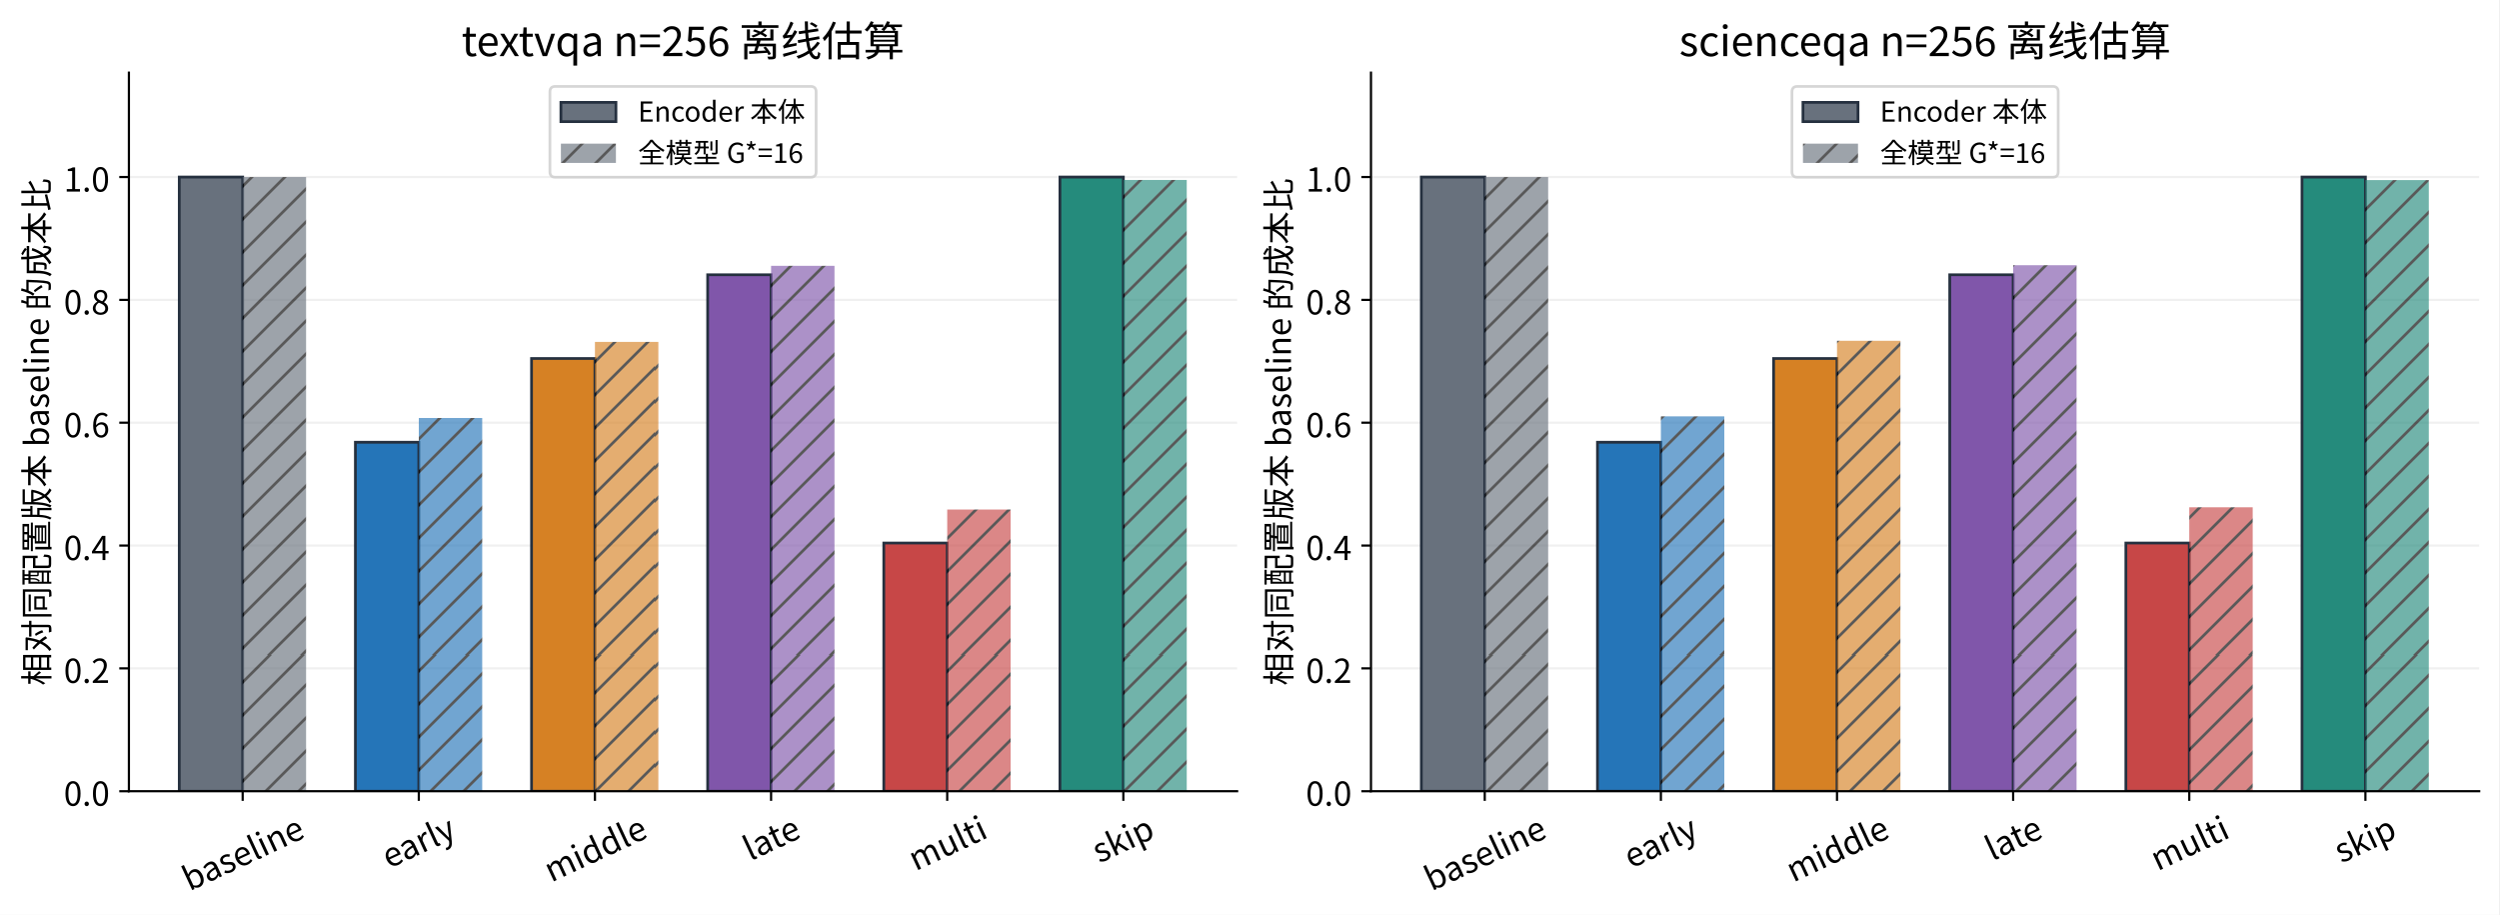
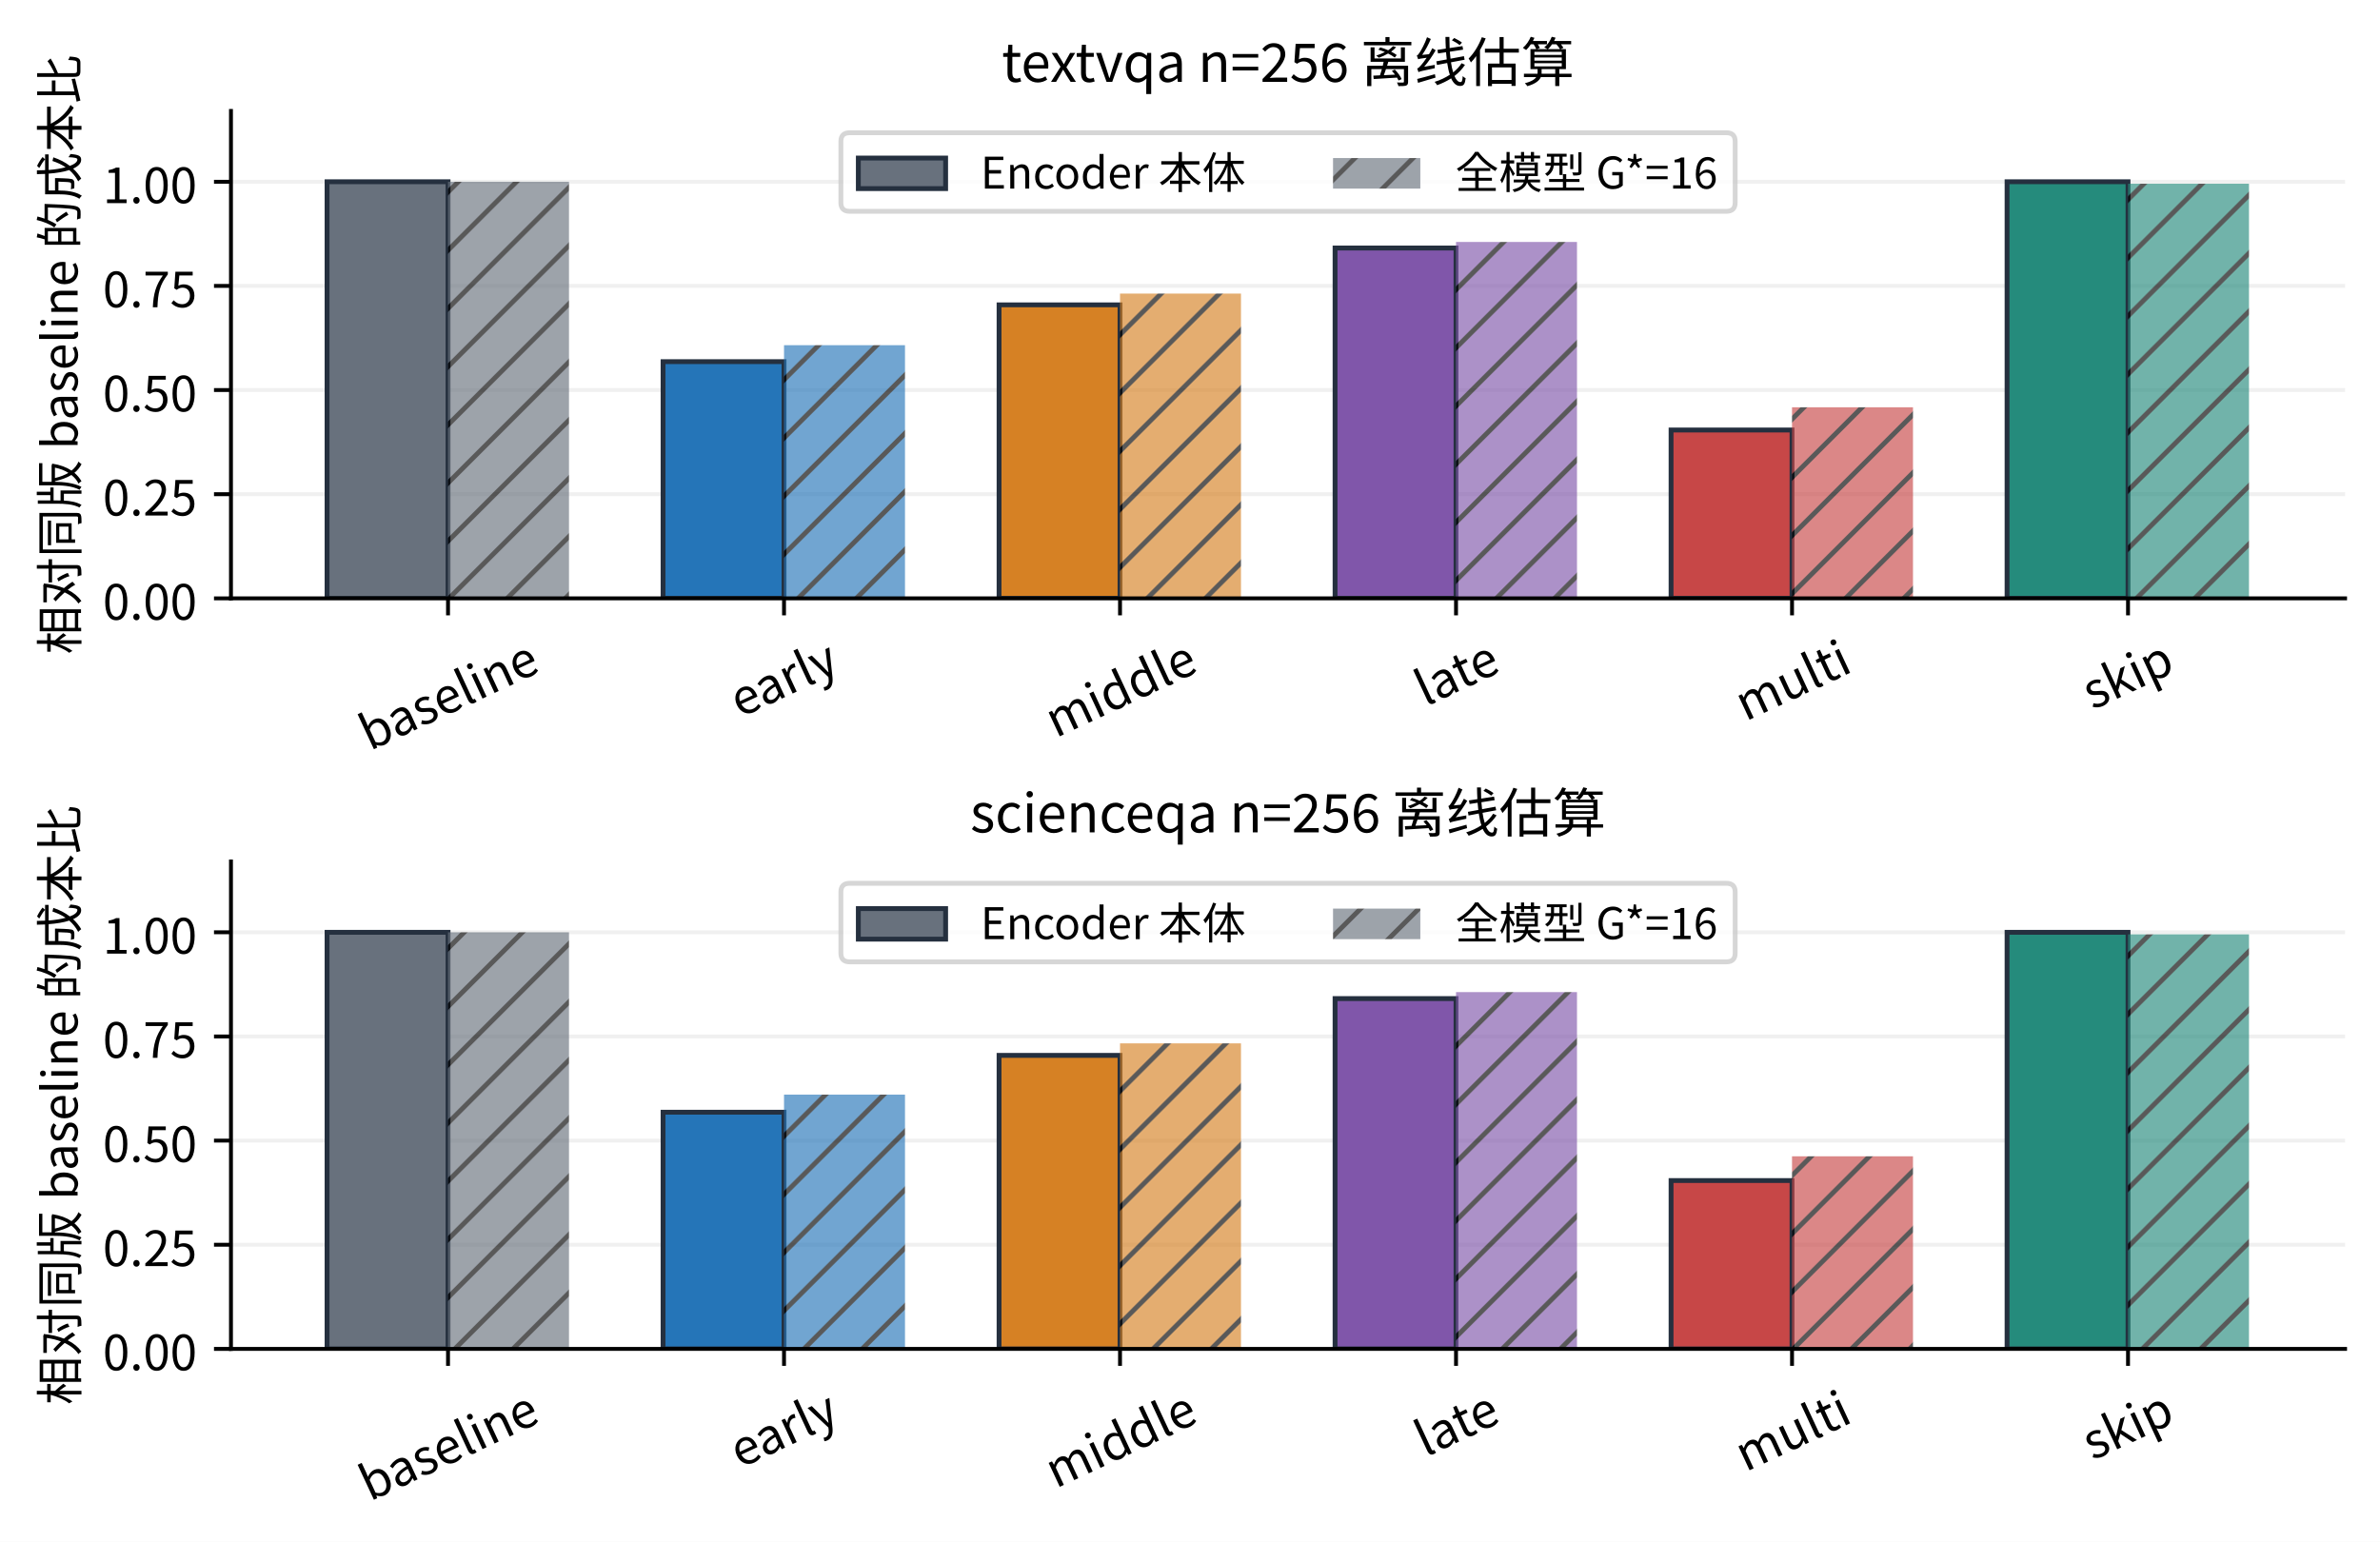
- <svg xmlns="http://www.w3.org/2000/svg" xmlns:xlink="http://www.w3.org/1999/xlink" width="908.4pt" height="332.4pt" viewBox="0 0 908.4 332.4" version="1.1">
+ <svg xmlns="http://www.w3.org/2000/svg" xmlns:xlink="http://www.w3.org/1999/xlink" width="490.8pt" height="318pt" viewBox="0 0 490.8 318" version="1.1">
  <defs>
    <style type="text/css">*{stroke-linejoin: round; stroke-linecap: butt}</style>
  </defs>
  <g id="figure_1">
    <g id="patch_1">
-       <path d="M 0 332.4  L 908.4 332.4  L 908.4 0  L 0 0  z " style="fill: #ffffff" />
+       <path d="M 0 318  L 490.8 318  L 490.8 0  L 0 0  z " style="fill: #ffffff" />
    </g>
    <g id="axes_1">
      <g id="patch_2">
-         <path d="M 46.856 287.494  L 449.7 287.494  L 449.7 26.4  L 46.856 26.4  z " style="fill: #ffffff" />
+         <path d="M 47.63 123.411  L 483.6 123.411  L 483.6 22.88  L 47.63 22.88  z " style="fill: #ffffff" />
      </g>
      <g id="matplotlib.axis_1">
        <g id="xtick_1">
          <g id="line2d_1">
            <defs>
-               <path id="mcbe56b74c3" d="M 0 0  L 0 3.5  " style="stroke: #000000; stroke-width: 0.8" />
+               <path id="m4fd016385a" d="M 0 0  L 0 3.5  " style="stroke: #000000; stroke-width: 0.8" />
            </defs>
            <g>
-               <use xlink:href="#mcbe56b74c3" x="88.216" y="287.494" style="stroke: #000000; stroke-width: 0.8" />
+               <use xlink:href="#m4fd016385a" x="92.391" y="123.411" style="stroke: #000000; stroke-width: 0.8" />
            </g>
          </g>
          <g id="text_1">
-             <text style="font-size: 12px; font-family: 'Noto Sans CJK JP'" transform="translate(68.87996 323.8944) rotate(-25)">baseline</text>
+             <text style="font-size: 10px; font-family: 'Noto Sans CJK JP'" transform="translate(76.27766 154.912) rotate(-25)">baseline</text>
          </g>
        </g>
        <g id="xtick_2">
          <g id="line2d_2">
            <g>
-               <use xlink:href="#mcbe56b74c3" x="152.24" y="287.494" style="stroke: #000000; stroke-width: 0.8" />
+               <use xlink:href="#m4fd016385a" x="161.68" y="123.411" style="stroke: #000000; stroke-width: 0.8" />
            </g>
          </g>
          <g id="text_2">
-             <text style="font-size: 12px; font-family: 'Noto Sans CJK JP'" transform="translate(141.4036 315.6985) rotate(-25)">early</text>
+             <text style="font-size: 10px; font-family: 'Noto Sans CJK JP'" transform="translate(152.6496 148.082) rotate(-25)">early</text>
          </g>
        </g>
        <g id="xtick_3">
          <g id="line2d_3">
            <g>
-               <use xlink:href="#mcbe56b74c3" x="216.265" y="287.494" style="stroke: #000000; stroke-width: 0.8" />
+               <use xlink:href="#m4fd016385a" x="230.97" y="123.411" style="stroke: #000000; stroke-width: 0.8" />
            </g>
          </g>
          <g id="text_3">
-             <text style="font-size: 12px; font-family: 'Noto Sans CJK JP'" transform="translate(200.3614 320.6939) rotate(-25)">middle</text>
+             <text style="font-size: 10px; font-family: 'Noto Sans CJK JP'" transform="translate(217.7166 152.2448) rotate(-25)">middle</text>
          </g>
        </g>
        <g id="xtick_4">
          <g id="line2d_4">
            <g>
-               <use xlink:href="#mcbe56b74c3" x="280.29" y="287.494" style="stroke: #000000; stroke-width: 0.8" />
+               <use xlink:href="#m4fd016385a" x="300.259" y="123.411" style="stroke: #000000; stroke-width: 0.8" />
            </g>
          </g>
          <g id="text_4">
-             <text style="font-size: 12px; font-family: 'Noto Sans CJK JP'" transform="translate(272.7112 312.9299) rotate(-25)">late</text>
+             <text style="font-size: 10px; font-family: 'Noto Sans CJK JP'" transform="translate(293.9436 145.7748) rotate(-25)">late</text>
          </g>
        </g>
        <g id="xtick_5">
          <g id="line2d_5">
            <g>
-               <use xlink:href="#mcbe56b74c3" x="344.315" y="287.494" style="stroke: #000000; stroke-width: 0.8" />
+               <use xlink:href="#m4fd016385a" x="369.549" y="123.411" style="stroke: #000000; stroke-width: 0.8" />
            </g>
          </g>
          <g id="text_5">
-             <text style="font-size: 12px; font-family: 'Noto Sans CJK JP'" transform="translate(332.8157 316.586) rotate(-25)">multi</text>
+             <text style="font-size: 10px; font-family: 'Noto Sans CJK JP'" transform="translate(359.9662 148.8216) rotate(-25)">multi</text>
          </g>
        </g>
        <g id="xtick_6">
          <g id="line2d_6">
            <g>
-               <use xlink:href="#mcbe56b74c3" x="408.34" y="287.494" style="stroke: #000000; stroke-width: 0.8" />
+               <use xlink:href="#m4fd016385a" x="438.838" y="123.411" style="stroke: #000000; stroke-width: 0.8" />
            </g>
          </g>
          <g id="text_6">
-             <text style="font-size: 12px; font-family: 'Noto Sans CJK JP'" transform="translate(399.5768 313.7762) rotate(-25)">skip</text>
+             <text style="font-size: 10px; font-family: 'Noto Sans CJK JP'" transform="translate(431.5361 146.4801) rotate(-25)">skip</text>
          </g>
        </g>
      </g>
      <g id="matplotlib.axis_2">
        <g id="ytick_1">
          <g id="line2d_7">
-             <path d="M 46.856 287.494  L 449.7 287.494  " clip-path="url(#p049a9c2c4f)" style="fill: none; stroke: #b0b0b0; stroke-opacity: 0.18; stroke-width: 0.8; stroke-linecap: square" />
+             <path d="M 47.63 123.411  L 483.6 123.411  " clip-path="url(#pf7d5ea0caf)" style="fill: none; stroke: #b0b0b0; stroke-opacity: 0.18; stroke-width: 0.8; stroke-linecap: square" />
          </g>
          <g id="line2d_8">
            <defs>
-               <path id="m6cfd5b6982" d="M 0 0  L -3.5 0  " style="stroke: #000000; stroke-width: 0.8" />
+               <path id="m1b8fb303f1" d="M 0 0  L -3.5 0  " style="stroke: #000000; stroke-width: 0.8" />
            </defs>
            <g>
-               <use xlink:href="#m6cfd5b6982" x="46.856" y="287.494" style="stroke: #000000; stroke-width: 0.8" />
+               <use xlink:href="#m1b8fb303f1" x="47.63" y="123.411" style="stroke: #000000; stroke-width: 0.8" />
            </g>
          </g>
          <g id="text_7">
-             <text style="font-size: 12px; font-family: 'Noto Sans CJK JP'; text-anchor: end" x="39.856" y="292.774" transform="rotate(-0 39.85563 292.7738)">0.0</text>
+             <text style="font-size: 10px; font-family: 'Noto Sans CJK JP'; text-anchor: end" x="40.63" y="127.811" transform="rotate(-0 40.62969 127.8114)">0.00</text>
          </g>
        </g>
        <g id="ytick_2">
          <g id="line2d_9">
-             <path d="M 46.856 242.862  L 449.7 242.862  " clip-path="url(#p049a9c2c4f)" style="fill: none; stroke: #b0b0b0; stroke-opacity: 0.18; stroke-width: 0.8; stroke-linecap: square" />
+             <path d="M 47.63 101.93  L 483.6 101.93  " clip-path="url(#pf7d5ea0caf)" style="fill: none; stroke: #b0b0b0; stroke-opacity: 0.18; stroke-width: 0.8; stroke-linecap: square" />
          </g>
          <g id="line2d_10">
            <g>
-               <use xlink:href="#m6cfd5b6982" x="46.856" y="242.862" style="stroke: #000000; stroke-width: 0.8" />
+               <use xlink:href="#m1b8fb303f1" x="47.63" y="101.93" style="stroke: #000000; stroke-width: 0.8" />
            </g>
          </g>
          <g id="text_8">
-             <text style="font-size: 12px; font-family: 'Noto Sans CJK JP'; text-anchor: end" x="39.856" y="248.142" transform="rotate(-0 39.85563 248.1424)">0.2</text>
+             <text style="font-size: 10px; font-family: 'Noto Sans CJK JP'; text-anchor: end" x="40.63" y="106.33" transform="rotate(-0 40.62969 106.3303)">0.25</text>
          </g>
        </g>
        <g id="ytick_3">
          <g id="line2d_11">
-             <path d="M 46.856 198.231  L 449.7 198.231  " clip-path="url(#p049a9c2c4f)" style="fill: none; stroke: #b0b0b0; stroke-opacity: 0.18; stroke-width: 0.8; stroke-linecap: square" />
+             <path d="M 47.63 80.449  L 483.6 80.449  " clip-path="url(#pf7d5ea0caf)" style="fill: none; stroke: #b0b0b0; stroke-opacity: 0.18; stroke-width: 0.8; stroke-linecap: square" />
          </g>
          <g id="line2d_12">
            <g>
-               <use xlink:href="#m6cfd5b6982" x="46.856" y="198.231" style="stroke: #000000; stroke-width: 0.8" />
+               <use xlink:href="#m1b8fb303f1" x="47.63" y="80.449" style="stroke: #000000; stroke-width: 0.8" />
            </g>
          </g>
          <g id="text_9">
-             <text style="font-size: 12px; font-family: 'Noto Sans CJK JP'; text-anchor: end" x="39.856" y="203.511" transform="rotate(-0 39.85563 203.511)">0.4</text>
+             <text style="font-size: 10px; font-family: 'Noto Sans CJK JP'; text-anchor: end" x="40.63" y="84.849" transform="rotate(-0 40.62969 84.84927)">0.50</text>
          </g>
        </g>
        <g id="ytick_4">
          <g id="line2d_13">
-             <path d="M 46.856 153.6  L 449.7 153.6  " clip-path="url(#p049a9c2c4f)" style="fill: none; stroke: #b0b0b0; stroke-opacity: 0.18; stroke-width: 0.8; stroke-linecap: square" />
+             <path d="M 47.63 58.968  L 483.6 58.968  " clip-path="url(#pf7d5ea0caf)" style="fill: none; stroke: #b0b0b0; stroke-opacity: 0.18; stroke-width: 0.8; stroke-linecap: square" />
          </g>
          <g id="line2d_14">
            <g>
-               <use xlink:href="#m6cfd5b6982" x="46.856" y="153.6" style="stroke: #000000; stroke-width: 0.8" />
+               <use xlink:href="#m1b8fb303f1" x="47.63" y="58.968" style="stroke: #000000; stroke-width: 0.8" />
            </g>
          </g>
          <g id="text_10">
-             <text style="font-size: 12px; font-family: 'Noto Sans CJK JP'; text-anchor: end" x="39.856" y="158.88" transform="rotate(-0 39.85563 158.8795)">0.6</text>
+             <text style="font-size: 10px; font-family: 'Noto Sans CJK JP'; text-anchor: end" x="40.63" y="63.368" transform="rotate(-0 40.62969 63.3682)">0.75</text>
          </g>
        </g>
        <g id="ytick_5">
          <g id="line2d_15">
-             <path d="M 46.856 108.968  L 449.7 108.968  " clip-path="url(#p049a9c2c4f)" style="fill: none; stroke: #b0b0b0; stroke-opacity: 0.18; stroke-width: 0.8; stroke-linecap: square" />
+             <path d="M 47.63 37.487  L 483.6 37.487  " clip-path="url(#pf7d5ea0caf)" style="fill: none; stroke: #b0b0b0; stroke-opacity: 0.18; stroke-width: 0.8; stroke-linecap: square" />
          </g>
          <g id="line2d_16">
            <g>
-               <use xlink:href="#m6cfd5b6982" x="46.856" y="108.968" style="stroke: #000000; stroke-width: 0.8" />
+               <use xlink:href="#m1b8fb303f1" x="47.63" y="37.487" style="stroke: #000000; stroke-width: 0.8" />
            </g>
          </g>
          <g id="text_11">
-             <text style="font-size: 12px; font-family: 'Noto Sans CJK JP'; text-anchor: end" x="39.856" y="114.248" transform="rotate(-0 39.85563 114.2481)">0.8</text>
-           </g>
-         </g>
-         <g id="ytick_6">
-           <g id="line2d_17">
-             <path d="M 46.856 64.337  L 449.7 64.337  " clip-path="url(#p049a9c2c4f)" style="fill: none; stroke: #b0b0b0; stroke-opacity: 0.18; stroke-width: 0.8; stroke-linecap: square" />
-           </g>
-           <g id="line2d_18">
-             <g>
-               <use xlink:href="#m6cfd5b6982" x="46.856" y="64.337" style="stroke: #000000; stroke-width: 0.8" />
-             </g>
-           </g>
-           <g id="text_12">
-             <text style="font-size: 12px; font-family: 'Noto Sans CJK JP'; text-anchor: end" x="39.856" y="69.617" transform="rotate(-0 39.85563 69.6167)">1.0</text>
-           </g>
-         </g>
-         <g id="text_13">
-           <text style="font-size: 12px; font-family: 'Noto Sans CJK JP'; text-anchor: middle" x="17.76" y="156.947" transform="rotate(-90 17.76 156.9469)">相对同配置版本 baseline 的成本比</text>
+             <text style="font-size: 10px; font-family: 'Noto Sans CJK JP'; text-anchor: end" x="40.63" y="41.887" transform="rotate(-0 40.62969 41.88713)">1.00</text>
+           </g>
+         </g>
+         <g id="text_12">
+           <text style="font-size: 10px; font-family: 'Noto Sans CJK JP'; text-anchor: middle" x="16" y="73.146" transform="rotate(-90 16 73.1457)">相对同版 baseline 的成本比</text>
        </g>
      </g>
      <g id="patch_3">
-         <path d="M 65.167 287.494  L 88.216 287.494  L 88.216 64.337  L 65.167 64.337  z " clip-path="url(#p049a9c2c4f)" style="fill: #68717d; stroke: #25303f; stroke-linejoin: miter" />
+         <path d="M 67.446 123.411  L 92.391 123.411  L 92.391 37.487  L 67.446 37.487  z " clip-path="url(#pf7d5ea0caf)" style="fill: #68717d; stroke: #25303f; stroke-linejoin: miter" />
      </g>
      <g id="patch_4">
-         <path d="M 129.192 287.494  L 152.24 287.494  L 152.24 160.7  L 129.192 160.7  z " clip-path="url(#p049a9c2c4f)" style="fill: #2575b8; stroke: #25303f; stroke-linejoin: miter" />
+         <path d="M 136.736 123.411  L 161.68 123.411  L 161.68 74.591  L 136.736 74.591  z " clip-path="url(#pf7d5ea0caf)" style="fill: #2575b8; stroke: #25303f; stroke-linejoin: miter" />
      </g>
      <g id="patch_5">
-         <path d="M 193.216 287.494  L 216.265 287.494  L 216.265 130.269  L 193.216 130.269  z " clip-path="url(#p049a9c2c4f)" style="fill: #d68124; stroke: #25303f; stroke-linejoin: miter" />
+         <path d="M 206.026 123.411  L 230.97 123.411  L 230.97 62.874  L 206.026 62.874  z " clip-path="url(#pf7d5ea0caf)" style="fill: #d68124; stroke: #25303f; stroke-linejoin: miter" />
      </g>
      <g id="patch_6">
-         <path d="M 257.241 287.494  L 280.29 287.494  L 280.29 99.839  L 257.241 99.839  z " clip-path="url(#p049a9c2c4f)" style="fill: #8056aa; stroke: #25303f; stroke-linejoin: miter" />
+         <path d="M 275.315 123.411  L 300.259 123.411  L 300.259 51.157  L 275.315 51.157  z " clip-path="url(#pf7d5ea0caf)" style="fill: #8056aa; stroke: #25303f; stroke-linejoin: miter" />
      </g>
      <g id="patch_7">
-         <path d="M 321.266 287.494  L 344.315 287.494  L 344.315 197.312  L 321.266 197.312  z " clip-path="url(#p049a9c2c4f)" style="fill: #c74747; stroke: #25303f; stroke-linejoin: miter" />
+         <path d="M 344.605 123.411  L 369.549 123.411  L 369.549 88.688  L 344.605 88.688  z " clip-path="url(#pf7d5ea0caf)" style="fill: #c74747; stroke: #25303f; stroke-linejoin: miter" />
      </g>
      <g id="patch_8">
-         <path d="M 385.291 287.494  L 408.34 287.494  L 408.34 64.337  L 385.291 64.337  z " clip-path="url(#p049a9c2c4f)" style="fill: #258b7c; stroke: #25303f; stroke-linejoin: miter" />
+         <path d="M 413.894 123.411  L 438.838 123.411  L 438.838 37.487  L 413.894 37.487  z " clip-path="url(#pf7d5ea0caf)" style="fill: #258b7c; stroke: #25303f; stroke-linejoin: miter" />
      </g>
      <g id="patch_9">
-         <path d="M 88.216 287.494  L 111.265 287.494  L 111.265 64.337  L 88.216 64.337  z " clip-path="url(#p049a9c2c4f)" style="fill: url(#h33962b48fc); opacity: 0.65" />
+         <path d="M 92.391 123.411  L 117.335 123.411  L 117.335 37.487  L 92.391 37.487  z " clip-path="url(#pf7d5ea0caf)" style="fill: url(#h2c8f7810b8); opacity: 0.65" />
      </g>
      <g id="patch_10">
-         <path d="M 152.24 287.494  L 175.289 287.494  L 175.289 151.883  L 152.24 151.883  z " clip-path="url(#p049a9c2c4f)" style="fill: url(#ha9c83ffa63); opacity: 0.65" />
+         <path d="M 161.68 123.411  L 186.625 123.411  L 186.625 71.196  L 161.68 71.196  z " clip-path="url(#pf7d5ea0caf)" style="fill: url(#h2fc2c77840); opacity: 0.65" />
      </g>
      <g id="patch_11">
-         <path d="M 216.265 287.494  L 239.314 287.494  L 239.314 124.236  L 216.265 124.236  z " clip-path="url(#p049a9c2c4f)" style="fill: url(#h9599c9573f); opacity: 0.65" />
+         <path d="M 230.97 123.411  L 255.914 123.411  L 255.914 60.551  L 230.97 60.551  z " clip-path="url(#pf7d5ea0caf)" style="fill: url(#h81ca518486); opacity: 0.65" />
      </g>
      <g id="patch_12">
-         <path d="M 280.29 287.494  L 303.339 287.494  L 303.339 96.59  L 280.29 96.59  z " clip-path="url(#p049a9c2c4f)" style="fill: url(#h056ad4dbf1); opacity: 0.65" />
+         <path d="M 300.259 123.411  L 325.204 123.411  L 325.204 49.906  L 300.259 49.906  z " clip-path="url(#pf7d5ea0caf)" style="fill: url(#h5113d3217d); opacity: 0.65" />
      </g>
      <g id="patch_13">
-         <path d="M 344.315 287.494  L 367.364 287.494  L 367.364 185.144  L 344.315 185.144  z " clip-path="url(#p049a9c2c4f)" style="fill: url(#h4bf11b4f77); opacity: 0.65" />
+         <path d="M 369.549 123.411  L 394.493 123.411  L 394.493 84.003  L 369.549 84.003  z " clip-path="url(#pf7d5ea0caf)" style="fill: url(#h9a7b261ae0); opacity: 0.65" />
      </g>
      <g id="patch_14">
-         <path d="M 408.34 287.494  L 431.389 287.494  L 431.389 65.389  L 408.34 65.389  z " clip-path="url(#p049a9c2c4f)" style="fill: url(#hdeb3f11fda); opacity: 0.65" />
+         <path d="M 438.838 123.411  L 463.783 123.411  L 463.783 37.892  L 438.838 37.892  z " clip-path="url(#pf7d5ea0caf)" style="fill: url(#h89eb3629b2); opacity: 0.65" />
      </g>
      <g id="patch_15">
-         <path d="M 46.856 287.494  L 46.856 26.4  " style="fill: none; stroke: #000000; stroke-width: 0.8; stroke-linejoin: miter; stroke-linecap: square" />
+         <path d="M 47.63 123.411  L 47.63 22.88  " style="fill: none; stroke: #000000; stroke-width: 0.8; stroke-linejoin: miter; stroke-linecap: square" />
      </g>
      <g id="patch_16">
-         <path d="M 46.856 287.494  L 449.7 287.494  " style="fill: none; stroke: #000000; stroke-width: 0.8; stroke-linejoin: miter; stroke-linecap: square" />
-       </g>
-       <g id="text_14">
-         <text style="font-size: 15px; font-family: 'Noto Sans CJK JP'; text-anchor: middle" x="248.278" y="20.4" transform="rotate(-0 248.2777 20.4)">textvqa  n=256 离线估算</text>
+         <path d="M 47.63 123.411  L 483.6 123.411  " style="fill: none; stroke: #000000; stroke-width: 0.8; stroke-linejoin: miter; stroke-linecap: square" />
+       </g>
+       <g id="text_13">
+         <text style="font-size: 11px; font-family: 'Noto Sans CJK JP'; text-anchor: middle" x="265.615" y="16.88" transform="rotate(-0 265.6146 16.88)">textvqa  n=256 离线估算</text>
      </g>
      <g id="legend_1">
        <g id="patch_17">
-           <path d="M 201.893 64.4  L 294.663 64.4  Q 296.663 64.4 296.663 62.4  L 296.663 33.4  Q 296.663 31.4 294.663 31.4  L 201.893 31.4  Q 199.893 31.4 199.893 33.4  L 199.893 62.4  Q 199.893 64.4 201.893 64.4  z " style="fill: #ffffff; opacity: 0.8; stroke: #cccccc; stroke-linejoin: miter" />
+           <path d="M 175.204 43.58  L 356.025 43.58  Q 357.825 43.58 357.825 41.78  L 357.825 29.18  Q 357.825 27.38 356.025 27.38  L 175.204 27.38  Q 173.404 27.38 173.404 29.18  L 173.404 41.78  Q 173.404 43.58 175.204 43.58  z " style="fill: #ffffff; opacity: 0.8; stroke: #cccccc; stroke-linejoin: miter" />
        </g>
        <g id="patch_18">
-           <path d="M 203.893 44.2  L 223.893 44.2  L 223.893 37.2  L 203.893 37.2  z " style="fill: #68717d; stroke: #25303f; stroke-linejoin: miter" />
+           <path d="M 177.004 38.9  L 195.004 38.9  L 195.004 32.6  L 177.004 32.6  z " style="fill: #68717d; stroke: #25303f; stroke-linejoin: miter" />
+         </g>
+         <g id="text_14">
+           <text style="font-size: 9px; font-family: 'Noto Sans CJK JP'; text-anchor: start" x="202.204" y="38.9" transform="rotate(-0 202.204 38.9)">Encoder 本体</text>
+         </g>
+         <g id="patch_19">
+           <path d="M 274.897 38.9  L 292.897 38.9  L 292.897 32.6  L 274.897 32.6  z " style="fill: url(#h2c8f7810b8); opacity: 0.65" />
        </g>
        <g id="text_15">
-           <text style="font-size: 10px; font-family: 'Noto Sans CJK JP'; text-anchor: start" x="231.893" y="44.2" transform="rotate(-0 231.8925 44.2)">Encoder 本体</text>
-         </g>
-         <g id="patch_19">
-           <path d="M 203.893 59.2  L 223.893 59.2  L 223.893 52.2  L 203.893 52.2  z " style="fill: url(#h33962b48fc); opacity: 0.65" />
-         </g>
-         <g id="text_16">
-           <text style="font-size: 10px; font-family: 'Noto Sans CJK JP'; text-anchor: start" x="231.893" y="59.2" transform="rotate(-0 231.8925 59.2)">全模型 G*=16</text>
+           <text style="font-size: 9px; font-family: 'Noto Sans CJK JP'; text-anchor: start" x="300.097" y="38.9" transform="rotate(-0 300.0973 38.9)">全模型 G*=16</text>
        </g>
      </g>
    </g>
    <g id="axes_2">
      <g id="patch_20">
-         <path d="M 498.355 287.494  L 901.2 287.494  L 901.2 26.4  L 498.355 26.4  z " style="fill: #ffffff" />
+         <path d="M 47.63 278.211  L 483.6 278.211  L 483.6 177.68  L 47.63 177.68  z " style="fill: #ffffff" />
      </g>
      <g id="matplotlib.axis_3">
        <g id="xtick_7">
+           <g id="line2d_17">
+             <g>
+               <use xlink:href="#m4fd016385a" x="92.391" y="278.211" style="stroke: #000000; stroke-width: 0.8" />
+             </g>
+           </g>
+           <g id="text_16">
+             <text style="font-size: 10px; font-family: 'Noto Sans CJK JP'" transform="translate(76.27766 309.712) rotate(-25)">baseline</text>
+           </g>
+         </g>
+         <g id="xtick_8">
+           <g id="line2d_18">
+             <g>
+               <use xlink:href="#m4fd016385a" x="161.68" y="278.211" style="stroke: #000000; stroke-width: 0.8" />
+             </g>
+           </g>
+           <g id="text_17">
+             <text style="font-size: 10px; font-family: 'Noto Sans CJK JP'" transform="translate(152.6496 302.882) rotate(-25)">early</text>
+           </g>
+         </g>
+         <g id="xtick_9">
          <g id="line2d_19">
            <g>
-               <use xlink:href="#mcbe56b74c3" x="539.715" y="287.494" style="stroke: #000000; stroke-width: 0.8" />
-             </g>
-           </g>
-           <g id="text_17">
-             <text style="font-size: 12px; font-family: 'Noto Sans CJK JP'" transform="translate(520.3797 323.8944) rotate(-25)">baseline</text>
-           </g>
-         </g>
-         <g id="xtick_8">
+               <use xlink:href="#m4fd016385a" x="230.97" y="278.211" style="stroke: #000000; stroke-width: 0.8" />
+             </g>
+           </g>
+           <g id="text_18">
+             <text style="font-size: 10px; font-family: 'Noto Sans CJK JP'" transform="translate(217.7166 307.0448) rotate(-25)">middle</text>
+           </g>
+         </g>
+         <g id="xtick_10">
          <g id="line2d_20">
            <g>
-               <use xlink:href="#mcbe56b74c3" x="603.74" y="287.494" style="stroke: #000000; stroke-width: 0.8" />
-             </g>
-           </g>
-           <g id="text_18">
-             <text style="font-size: 12px; font-family: 'Noto Sans CJK JP'" transform="translate(592.9034 315.6985) rotate(-25)">early</text>
-           </g>
-         </g>
-         <g id="xtick_9">
+               <use xlink:href="#m4fd016385a" x="300.259" y="278.211" style="stroke: #000000; stroke-width: 0.8" />
+             </g>
+           </g>
+           <g id="text_19">
+             <text style="font-size: 10px; font-family: 'Noto Sans CJK JP'" transform="translate(293.9436 300.5748) rotate(-25)">late</text>
+           </g>
+         </g>
+         <g id="xtick_11">
          <g id="line2d_21">
            <g>
-               <use xlink:href="#mcbe56b74c3" x="667.765" y="287.494" style="stroke: #000000; stroke-width: 0.8" />
-             </g>
-           </g>
-           <g id="text_19">
-             <text style="font-size: 12px; font-family: 'Noto Sans CJK JP'" transform="translate(651.8611 320.6939) rotate(-25)">middle</text>
-           </g>
-         </g>
-         <g id="xtick_10">
+               <use xlink:href="#m4fd016385a" x="369.549" y="278.211" style="stroke: #000000; stroke-width: 0.8" />
+             </g>
+           </g>
+           <g id="text_20">
+             <text style="font-size: 10px; font-family: 'Noto Sans CJK JP'" transform="translate(359.9662 303.6216) rotate(-25)">multi</text>
+           </g>
+         </g>
+         <g id="xtick_12">
          <g id="line2d_22">
            <g>
-               <use xlink:href="#mcbe56b74c3" x="731.79" y="287.494" style="stroke: #000000; stroke-width: 0.8" />
-             </g>
-           </g>
-           <g id="text_20">
-             <text style="font-size: 12px; font-family: 'Noto Sans CJK JP'" transform="translate(724.211 312.9299) rotate(-25)">late</text>
-           </g>
-         </g>
-         <g id="xtick_11">
+               <use xlink:href="#m4fd016385a" x="438.838" y="278.211" style="stroke: #000000; stroke-width: 0.8" />
+             </g>
+           </g>
+           <g id="text_21">
+             <text style="font-size: 10px; font-family: 'Noto Sans CJK JP'" transform="translate(431.5361 301.2801) rotate(-25)">skip</text>
+           </g>
+         </g>
+       </g>
+       <g id="matplotlib.axis_4">
+         <g id="ytick_6">
          <g id="line2d_23">
-             <g>
-               <use xlink:href="#mcbe56b74c3" x="795.815" y="287.494" style="stroke: #000000; stroke-width: 0.8" />
-             </g>
-           </g>
-           <g id="text_21">
-             <text style="font-size: 12px; font-family: 'Noto Sans CJK JP'" transform="translate(784.3154 316.586) rotate(-25)">multi</text>
-           </g>
-         </g>
-         <g id="xtick_12">
+             <path d="M 47.63 278.211  L 483.6 278.211  " clip-path="url(#p79063522bb)" style="fill: none; stroke: #b0b0b0; stroke-opacity: 0.18; stroke-width: 0.8; stroke-linecap: square" />
+           </g>
          <g id="line2d_24">
            <g>
-               <use xlink:href="#mcbe56b74c3" x="859.839" y="287.494" style="stroke: #000000; stroke-width: 0.8" />
+               <use xlink:href="#m1b8fb303f1" x="47.63" y="278.211" style="stroke: #000000; stroke-width: 0.8" />
            </g>
          </g>
          <g id="text_22">
-             <text style="font-size: 12px; font-family: 'Noto Sans CJK JP'" transform="translate(851.0766 313.7762) rotate(-25)">skip</text>
-           </g>
-         </g>
-       </g>
-       <g id="matplotlib.axis_4">
+             <text style="font-size: 10px; font-family: 'Noto Sans CJK JP'; text-anchor: end" x="40.63" y="282.611" transform="rotate(-0 40.62969 282.6114)">0.00</text>
+           </g>
+         </g>
        <g id="ytick_7">
          <g id="line2d_25">
-             <path d="M 498.355 287.494  L 901.2 287.494  " clip-path="url(#p47af68802e)" style="fill: none; stroke: #b0b0b0; stroke-opacity: 0.18; stroke-width: 0.8; stroke-linecap: square" />
+             <path d="M 47.63 256.73  L 483.6 256.73  " clip-path="url(#p79063522bb)" style="fill: none; stroke: #b0b0b0; stroke-opacity: 0.18; stroke-width: 0.8; stroke-linecap: square" />
          </g>
          <g id="line2d_26">
            <g>
-               <use xlink:href="#m6cfd5b6982" x="498.355" y="287.494" style="stroke: #000000; stroke-width: 0.8" />
+               <use xlink:href="#m1b8fb303f1" x="47.63" y="256.73" style="stroke: #000000; stroke-width: 0.8" />
            </g>
          </g>
          <g id="text_23">
-             <text style="font-size: 12px; font-family: 'Noto Sans CJK JP'; text-anchor: end" x="491.355" y="292.774" transform="rotate(-0 491.3554 292.7738)">0.0</text>
+             <text style="font-size: 10px; font-family: 'Noto Sans CJK JP'; text-anchor: end" x="40.63" y="261.13" transform="rotate(-0 40.62969 261.1303)">0.25</text>
          </g>
        </g>
        <g id="ytick_8">
          <g id="line2d_27">
-             <path d="M 498.355 242.862  L 901.2 242.862  " clip-path="url(#p47af68802e)" style="fill: none; stroke: #b0b0b0; stroke-opacity: 0.18; stroke-width: 0.8; stroke-linecap: square" />
+             <path d="M 47.63 235.249  L 483.6 235.249  " clip-path="url(#p79063522bb)" style="fill: none; stroke: #b0b0b0; stroke-opacity: 0.18; stroke-width: 0.8; stroke-linecap: square" />
          </g>
          <g id="line2d_28">
            <g>
-               <use xlink:href="#m6cfd5b6982" x="498.355" y="242.862" style="stroke: #000000; stroke-width: 0.8" />
+               <use xlink:href="#m1b8fb303f1" x="47.63" y="235.249" style="stroke: #000000; stroke-width: 0.8" />
            </g>
          </g>
          <g id="text_24">
-             <text style="font-size: 12px; font-family: 'Noto Sans CJK JP'; text-anchor: end" x="491.355" y="248.142" transform="rotate(-0 491.3554 248.1424)">0.2</text>
+             <text style="font-size: 10px; font-family: 'Noto Sans CJK JP'; text-anchor: end" x="40.63" y="239.649" transform="rotate(-0 40.62969 239.6493)">0.50</text>
          </g>
        </g>
        <g id="ytick_9">
          <g id="line2d_29">
-             <path d="M 498.355 198.231  L 901.2 198.231  " clip-path="url(#p47af68802e)" style="fill: none; stroke: #b0b0b0; stroke-opacity: 0.18; stroke-width: 0.8; stroke-linecap: square" />
+             <path d="M 47.63 213.768  L 483.6 213.768  " clip-path="url(#p79063522bb)" style="fill: none; stroke: #b0b0b0; stroke-opacity: 0.18; stroke-width: 0.8; stroke-linecap: square" />
          </g>
          <g id="line2d_30">
            <g>
-               <use xlink:href="#m6cfd5b6982" x="498.355" y="198.231" style="stroke: #000000; stroke-width: 0.8" />
+               <use xlink:href="#m1b8fb303f1" x="47.63" y="213.768" style="stroke: #000000; stroke-width: 0.8" />
            </g>
          </g>
          <g id="text_25">
-             <text style="font-size: 12px; font-family: 'Noto Sans CJK JP'; text-anchor: end" x="491.355" y="203.511" transform="rotate(-0 491.3554 203.511)">0.4</text>
+             <text style="font-size: 10px; font-family: 'Noto Sans CJK JP'; text-anchor: end" x="40.63" y="218.168" transform="rotate(-0 40.62969 218.1682)">0.75</text>
          </g>
        </g>
        <g id="ytick_10">
          <g id="line2d_31">
-             <path d="M 498.355 153.6  L 901.2 153.6  " clip-path="url(#p47af68802e)" style="fill: none; stroke: #b0b0b0; stroke-opacity: 0.18; stroke-width: 0.8; stroke-linecap: square" />
+             <path d="M 47.63 192.287  L 483.6 192.287  " clip-path="url(#p79063522bb)" style="fill: none; stroke: #b0b0b0; stroke-opacity: 0.18; stroke-width: 0.8; stroke-linecap: square" />
          </g>
          <g id="line2d_32">
            <g>
-               <use xlink:href="#m6cfd5b6982" x="498.355" y="153.6" style="stroke: #000000; stroke-width: 0.8" />
+               <use xlink:href="#m1b8fb303f1" x="47.63" y="192.287" style="stroke: #000000; stroke-width: 0.8" />
            </g>
          </g>
          <g id="text_26">
-             <text style="font-size: 12px; font-family: 'Noto Sans CJK JP'; text-anchor: end" x="491.355" y="158.88" transform="rotate(-0 491.3554 158.8795)">0.6</text>
-           </g>
-         </g>
-         <g id="ytick_11">
-           <g id="line2d_33">
-             <path d="M 498.355 108.968  L 901.2 108.968  " clip-path="url(#p47af68802e)" style="fill: none; stroke: #b0b0b0; stroke-opacity: 0.18; stroke-width: 0.8; stroke-linecap: square" />
-           </g>
-           <g id="line2d_34">
-             <g>
-               <use xlink:href="#m6cfd5b6982" x="498.355" y="108.968" style="stroke: #000000; stroke-width: 0.8" />
-             </g>
-           </g>
-           <g id="text_27">
-             <text style="font-size: 12px; font-family: 'Noto Sans CJK JP'; text-anchor: end" x="491.355" y="114.248" transform="rotate(-0 491.3554 114.2481)">0.8</text>
-           </g>
-         </g>
-         <g id="ytick_12">
-           <g id="line2d_35">
-             <path d="M 498.355 64.337  L 901.2 64.337  " clip-path="url(#p47af68802e)" style="fill: none; stroke: #b0b0b0; stroke-opacity: 0.18; stroke-width: 0.8; stroke-linecap: square" />
-           </g>
-           <g id="line2d_36">
-             <g>
-               <use xlink:href="#m6cfd5b6982" x="498.355" y="64.337" style="stroke: #000000; stroke-width: 0.8" />
-             </g>
-           </g>
-           <g id="text_28">
-             <text style="font-size: 12px; font-family: 'Noto Sans CJK JP'; text-anchor: end" x="491.355" y="69.617" transform="rotate(-0 491.3554 69.6167)">1.0</text>
-           </g>
-         </g>
-         <g id="text_29">
-           <text style="font-size: 12px; font-family: 'Noto Sans CJK JP'; text-anchor: middle" x="469.26" y="156.947" transform="rotate(-90 469.2598 156.9469)">相对同配置版本 baseline 的成本比</text>
+             <text style="font-size: 10px; font-family: 'Noto Sans CJK JP'; text-anchor: end" x="40.63" y="196.687" transform="rotate(-0 40.62969 196.6871)">1.00</text>
+           </g>
+         </g>
+         <g id="text_27">
+           <text style="font-size: 10px; font-family: 'Noto Sans CJK JP'; text-anchor: middle" x="16" y="227.946" transform="rotate(-90 16 227.9457)">相对同版 baseline 的成本比</text>
        </g>
      </g>
      <g id="patch_21">
-         <path d="M 516.666 287.494  L 539.715 287.494  L 539.715 64.337  L 516.666 64.337  z " clip-path="url(#p47af68802e)" style="fill: #68717d; stroke: #25303f; stroke-linejoin: miter" />
+         <path d="M 67.446 278.211  L 92.391 278.211  L 92.391 192.287  L 67.446 192.287  z " clip-path="url(#p79063522bb)" style="fill: #68717d; stroke: #25303f; stroke-linejoin: miter" />
      </g>
      <g id="patch_22">
-         <path d="M 580.691 287.494  L 603.74 287.494  L 603.74 160.7  L 580.691 160.7  z " clip-path="url(#p47af68802e)" style="fill: #2575b8; stroke: #25303f; stroke-linejoin: miter" />
+         <path d="M 136.736 278.211  L 161.68 278.211  L 161.68 229.391  L 136.736 229.391  z " clip-path="url(#p79063522bb)" style="fill: #2575b8; stroke: #25303f; stroke-linejoin: miter" />
      </g>
      <g id="patch_23">
-         <path d="M 644.716 287.494  L 667.765 287.494  L 667.765 130.269  L 644.716 130.269  z " clip-path="url(#p47af68802e)" style="fill: #d68124; stroke: #25303f; stroke-linejoin: miter" />
+         <path d="M 206.026 278.211  L 230.97 278.211  L 230.97 217.674  L 206.026 217.674  z " clip-path="url(#p79063522bb)" style="fill: #d68124; stroke: #25303f; stroke-linejoin: miter" />
      </g>
      <g id="patch_24">
-         <path d="M 708.741 287.494  L 731.79 287.494  L 731.79 99.839  L 708.741 99.839  z " clip-path="url(#p47af68802e)" style="fill: #8056aa; stroke: #25303f; stroke-linejoin: miter" />
+         <path d="M 275.315 278.211  L 300.259 278.211  L 300.259 205.957  L 275.315 205.957  z " clip-path="url(#p79063522bb)" style="fill: #8056aa; stroke: #25303f; stroke-linejoin: miter" />
      </g>
      <g id="patch_25">
-         <path d="M 772.766 287.494  L 795.815 287.494  L 795.815 197.312  L 772.766 197.312  z " clip-path="url(#p47af68802e)" style="fill: #c74747; stroke: #25303f; stroke-linejoin: miter" />
+         <path d="M 344.605 278.211  L 369.549 278.211  L 369.549 243.488  L 344.605 243.488  z " clip-path="url(#p79063522bb)" style="fill: #c74747; stroke: #25303f; stroke-linejoin: miter" />
      </g>
      <g id="patch_26">
-         <path d="M 836.791 287.494  L 859.839 287.494  L 859.839 64.337  L 836.791 64.337  z " clip-path="url(#p47af68802e)" style="fill: #258b7c; stroke: #25303f; stroke-linejoin: miter" />
+         <path d="M 413.894 278.211  L 438.838 278.211  L 438.838 192.287  L 413.894 192.287  z " clip-path="url(#p79063522bb)" style="fill: #258b7c; stroke: #25303f; stroke-linejoin: miter" />
      </g>
      <g id="patch_27">
-         <path d="M 539.715 287.494  L 562.764 287.494  L 562.764 64.337  L 539.715 64.337  z " clip-path="url(#p47af68802e)" style="fill: url(#h33962b48fc); opacity: 0.65" />
+         <path d="M 92.391 278.211  L 117.335 278.211  L 117.335 192.287  L 92.391 192.287  z " clip-path="url(#p79063522bb)" style="fill: url(#h2c8f7810b8); opacity: 0.65" />
      </g>
      <g id="patch_28">
-         <path d="M 603.74 287.494  L 626.789 287.494  L 626.789 151.288  L 603.74 151.288  z " clip-path="url(#p47af68802e)" style="fill: url(#ha9c83ffa63); opacity: 0.65" />
+         <path d="M 161.68 278.211  L 186.625 278.211  L 186.625 225.767  L 161.68 225.767  z " clip-path="url(#p79063522bb)" style="fill: url(#h2fc2c77840); opacity: 0.65" />
      </g>
      <g id="patch_29">
-         <path d="M 667.765 287.494  L 690.814 287.494  L 690.814 123.83  L 667.765 123.83  z " clip-path="url(#p47af68802e)" style="fill: url(#h9599c9573f); opacity: 0.65" />
+         <path d="M 230.97 278.211  L 255.914 278.211  L 255.914 215.194  L 230.97 215.194  z " clip-path="url(#p79063522bb)" style="fill: url(#h81ca518486); opacity: 0.65" />
      </g>
      <g id="patch_30">
-         <path d="M 731.79 287.494  L 754.839 287.494  L 754.839 96.371  L 731.79 96.371  z " clip-path="url(#p47af68802e)" style="fill: url(#h056ad4dbf1); opacity: 0.65" />
+         <path d="M 300.259 278.211  L 325.204 278.211  L 325.204 204.622  L 300.259 204.622  z " clip-path="url(#p79063522bb)" style="fill: url(#h5113d3217d); opacity: 0.65" />
      </g>
      <g id="patch_31">
-         <path d="M 795.815 287.494  L 818.864 287.494  L 818.864 184.324  L 795.815 184.324  z " clip-path="url(#p47af68802e)" style="fill: url(#h4bf11b4f77); opacity: 0.65" />
+         <path d="M 369.549 278.211  L 394.493 278.211  L 394.493 238.487  L 369.549 238.487  z " clip-path="url(#p79063522bb)" style="fill: url(#h9a7b261ae0); opacity: 0.65" />
      </g>
      <g id="patch_32">
-         <path d="M 859.839 287.494  L 882.888 287.494  L 882.888 65.437  L 859.839 65.437  z " clip-path="url(#p47af68802e)" style="fill: url(#hdeb3f11fda); opacity: 0.65" />
+         <path d="M 438.838 278.211  L 463.783 278.211  L 463.783 192.711  L 438.838 192.711  z " clip-path="url(#p79063522bb)" style="fill: url(#h89eb3629b2); opacity: 0.65" />
      </g>
      <g id="patch_33">
-         <path d="M 498.355 287.494  L 498.355 26.4  " style="fill: none; stroke: #000000; stroke-width: 0.8; stroke-linejoin: miter; stroke-linecap: square" />
+         <path d="M 47.63 278.211  L 47.63 177.68  " style="fill: none; stroke: #000000; stroke-width: 0.8; stroke-linejoin: miter; stroke-linecap: square" />
      </g>
      <g id="patch_34">
-         <path d="M 498.355 287.494  L 901.2 287.494  " style="fill: none; stroke: #000000; stroke-width: 0.8; stroke-linejoin: miter; stroke-linecap: square" />
-       </g>
-       <g id="text_30">
-         <text style="font-size: 15px; font-family: 'Noto Sans CJK JP'; text-anchor: middle" x="699.777" y="20.4" transform="rotate(-0 699.7775 20.4)">scienceqa  n=256 离线估算</text>
+         <path d="M 47.63 278.211  L 483.6 278.211  " style="fill: none; stroke: #000000; stroke-width: 0.8; stroke-linejoin: miter; stroke-linecap: square" />
+       </g>
+       <g id="text_28">
+         <text style="font-size: 11px; font-family: 'Noto Sans CJK JP'; text-anchor: middle" x="265.615" y="171.68" transform="rotate(-0 265.6146 171.68)">scienceqa  n=256 离线估算</text>
      </g>
      <g id="legend_2">
        <g id="patch_35">
-           <path d="M 653.392 64.4  L 746.163 64.4  Q 748.163 64.4 748.163 62.4  L 748.163 33.4  Q 748.163 31.4 746.163 31.4  L 653.392 31.4  Q 651.392 31.4 651.392 33.4  L 651.392 62.4  Q 651.392 64.4 653.392 64.4  z " style="fill: #ffffff; opacity: 0.8; stroke: #cccccc; stroke-linejoin: miter" />
+           <path d="M 175.204 198.38  L 356.025 198.38  Q 357.825 198.38 357.825 196.58  L 357.825 183.98  Q 357.825 182.18 356.025 182.18  L 175.204 182.18  Q 173.404 182.18 173.404 183.98  L 173.404 196.58  Q 173.404 198.38 175.204 198.38  z " style="fill: #ffffff; opacity: 0.8; stroke: #cccccc; stroke-linejoin: miter" />
        </g>
        <g id="patch_36">
-           <path d="M 655.392 44.2  L 675.392 44.2  L 675.392 37.2  L 655.392 37.2  z " style="fill: #68717d; stroke: #25303f; stroke-linejoin: miter" />
-         </g>
-         <g id="text_31">
-           <text style="font-size: 10px; font-family: 'Noto Sans CJK JP'; text-anchor: start" x="683.392" y="44.2" transform="rotate(-0 683.3923 44.2)">Encoder 本体</text>
+           <path d="M 177.004 193.7  L 195.004 193.7  L 195.004 187.4  L 177.004 187.4  z " style="fill: #68717d; stroke: #25303f; stroke-linejoin: miter" />
+         </g>
+         <g id="text_29">
+           <text style="font-size: 9px; font-family: 'Noto Sans CJK JP'; text-anchor: start" x="202.204" y="193.7" transform="rotate(-0 202.204 193.7)">Encoder 本体</text>
        </g>
        <g id="patch_37">
-           <path d="M 655.392 59.2  L 675.392 59.2  L 675.392 52.2  L 655.392 52.2  z " style="fill: url(#h33962b48fc); opacity: 0.65" />
-         </g>
-         <g id="text_32">
-           <text style="font-size: 10px; font-family: 'Noto Sans CJK JP'; text-anchor: start" x="683.392" y="59.2" transform="rotate(-0 683.3923 59.2)">全模型 G*=16</text>
+           <path d="M 274.897 193.7  L 292.897 193.7  L 292.897 187.4  L 274.897 187.4  z " style="fill: url(#h2c8f7810b8); opacity: 0.65" />
+         </g>
+         <g id="text_30">
+           <text style="font-size: 9px; font-family: 'Noto Sans CJK JP'; text-anchor: start" x="300.097" y="193.7" transform="rotate(-0 300.0973 193.7)">全模型 G*=16</text>
        </g>
      </g>
    </g>
  </g>
  <defs>
-     <clipPath id="p049a9c2c4f">
-       <rect x="46.856" y="26.4" width="402.844" height="261.094" />
+     <clipPath id="pf7d5ea0caf">
+       <rect x="47.63" y="22.88" width="435.97" height="100.531" />
    </clipPath>
-     <clipPath id="p47af68802e">
-       <rect x="498.355" y="26.4" width="402.844" height="261.094" />
+     <clipPath id="p79063522bb">
+       <rect x="47.63" y="177.68" width="435.97" height="100.531" />
    </clipPath>
  </defs>
  <defs>
-     <pattern id="h33962b48fc" patternUnits="userSpaceOnUse" x="0" y="0" width="72" height="72">
+     <pattern id="h2c8f7810b8" patternUnits="userSpaceOnUse" x="0" y="0" width="72" height="72">
      <rect x="0" y="0" width="73" height="73" fill="#68717d" />
      <path d="M -36 36  L 36 -36  M -30 42  L 42 -30  M -24 48  L 48 -24  M -18 54  L 54 -18  M -12 60  L 60 -12  M -6 66  L 66 -6  M 0 72  L 72 0  M 6 78  L 78 6  M 12 84  L 84 12  M 18 90  L 90 18  M 24 96  L 96 24  M 30 102  L 102 30  M 36 108  L 108 36  " style="fill: #000000; stroke: #000000; stroke-width: 1.0; stroke-linecap: butt; stroke-linejoin: miter" />
    </pattern>
-     <pattern id="ha9c83ffa63" patternUnits="userSpaceOnUse" x="0" y="0" width="72" height="72">
+     <pattern id="h2fc2c77840" patternUnits="userSpaceOnUse" x="0" y="0" width="72" height="72">
      <rect x="0" y="0" width="73" height="73" fill="#2575b8" />
      <path d="M -36 36  L 36 -36  M -30 42  L 42 -30  M -24 48  L 48 -24  M -18 54  L 54 -18  M -12 60  L 60 -12  M -6 66  L 66 -6  M 0 72  L 72 0  M 6 78  L 78 6  M 12 84  L 84 12  M 18 90  L 90 18  M 24 96  L 96 24  M 30 102  L 102 30  M 36 108  L 108 36  " style="fill: #000000; stroke: #000000; stroke-width: 1.0; stroke-linecap: butt; stroke-linejoin: miter" />
    </pattern>
-     <pattern id="h9599c9573f" patternUnits="userSpaceOnUse" x="0" y="0" width="72" height="72">
+     <pattern id="h81ca518486" patternUnits="userSpaceOnUse" x="0" y="0" width="72" height="72">
      <rect x="0" y="0" width="73" height="73" fill="#d68124" />
      <path d="M -36 36  L 36 -36  M -30 42  L 42 -30  M -24 48  L 48 -24  M -18 54  L 54 -18  M -12 60  L 60 -12  M -6 66  L 66 -6  M 0 72  L 72 0  M 6 78  L 78 6  M 12 84  L 84 12  M 18 90  L 90 18  M 24 96  L 96 24  M 30 102  L 102 30  M 36 108  L 108 36  " style="fill: #000000; stroke: #000000; stroke-width: 1.0; stroke-linecap: butt; stroke-linejoin: miter" />
    </pattern>
-     <pattern id="h056ad4dbf1" patternUnits="userSpaceOnUse" x="0" y="0" width="72" height="72">
+     <pattern id="h5113d3217d" patternUnits="userSpaceOnUse" x="0" y="0" width="72" height="72">
      <rect x="0" y="0" width="73" height="73" fill="#8056aa" />
      <path d="M -36 36  L 36 -36  M -30 42  L 42 -30  M -24 48  L 48 -24  M -18 54  L 54 -18  M -12 60  L 60 -12  M -6 66  L 66 -6  M 0 72  L 72 0  M 6 78  L 78 6  M 12 84  L 84 12  M 18 90  L 90 18  M 24 96  L 96 24  M 30 102  L 102 30  M 36 108  L 108 36  " style="fill: #000000; stroke: #000000; stroke-width: 1.0; stroke-linecap: butt; stroke-linejoin: miter" />
    </pattern>
-     <pattern id="h4bf11b4f77" patternUnits="userSpaceOnUse" x="0" y="0" width="72" height="72">
+     <pattern id="h9a7b261ae0" patternUnits="userSpaceOnUse" x="0" y="0" width="72" height="72">
      <rect x="0" y="0" width="73" height="73" fill="#c74747" />
      <path d="M -36 36  L 36 -36  M -30 42  L 42 -30  M -24 48  L 48 -24  M -18 54  L 54 -18  M -12 60  L 60 -12  M -6 66  L 66 -6  M 0 72  L 72 0  M 6 78  L 78 6  M 12 84  L 84 12  M 18 90  L 90 18  M 24 96  L 96 24  M 30 102  L 102 30  M 36 108  L 108 36  " style="fill: #000000; stroke: #000000; stroke-width: 1.0; stroke-linecap: butt; stroke-linejoin: miter" />
    </pattern>
-     <pattern id="hdeb3f11fda" patternUnits="userSpaceOnUse" x="0" y="0" width="72" height="72">
+     <pattern id="h89eb3629b2" patternUnits="userSpaceOnUse" x="0" y="0" width="72" height="72">
      <rect x="0" y="0" width="73" height="73" fill="#258b7c" />
      <path d="M -36 36  L 36 -36  M -30 42  L 42 -30  M -24 48  L 48 -24  M -18 54  L 54 -18  M -12 60  L 60 -12  M -6 66  L 66 -6  M 0 72  L 72 0  M 6 78  L 78 6  M 12 84  L 84 12  M 18 90  L 90 18  M 24 96  L 96 24  M 30 102  L 102 30  M 36 108  L 108 36  " style="fill: #000000; stroke: #000000; stroke-width: 1.0; stroke-linecap: butt; stroke-linejoin: miter" />
    </pattern>
  </defs>
</svg>
